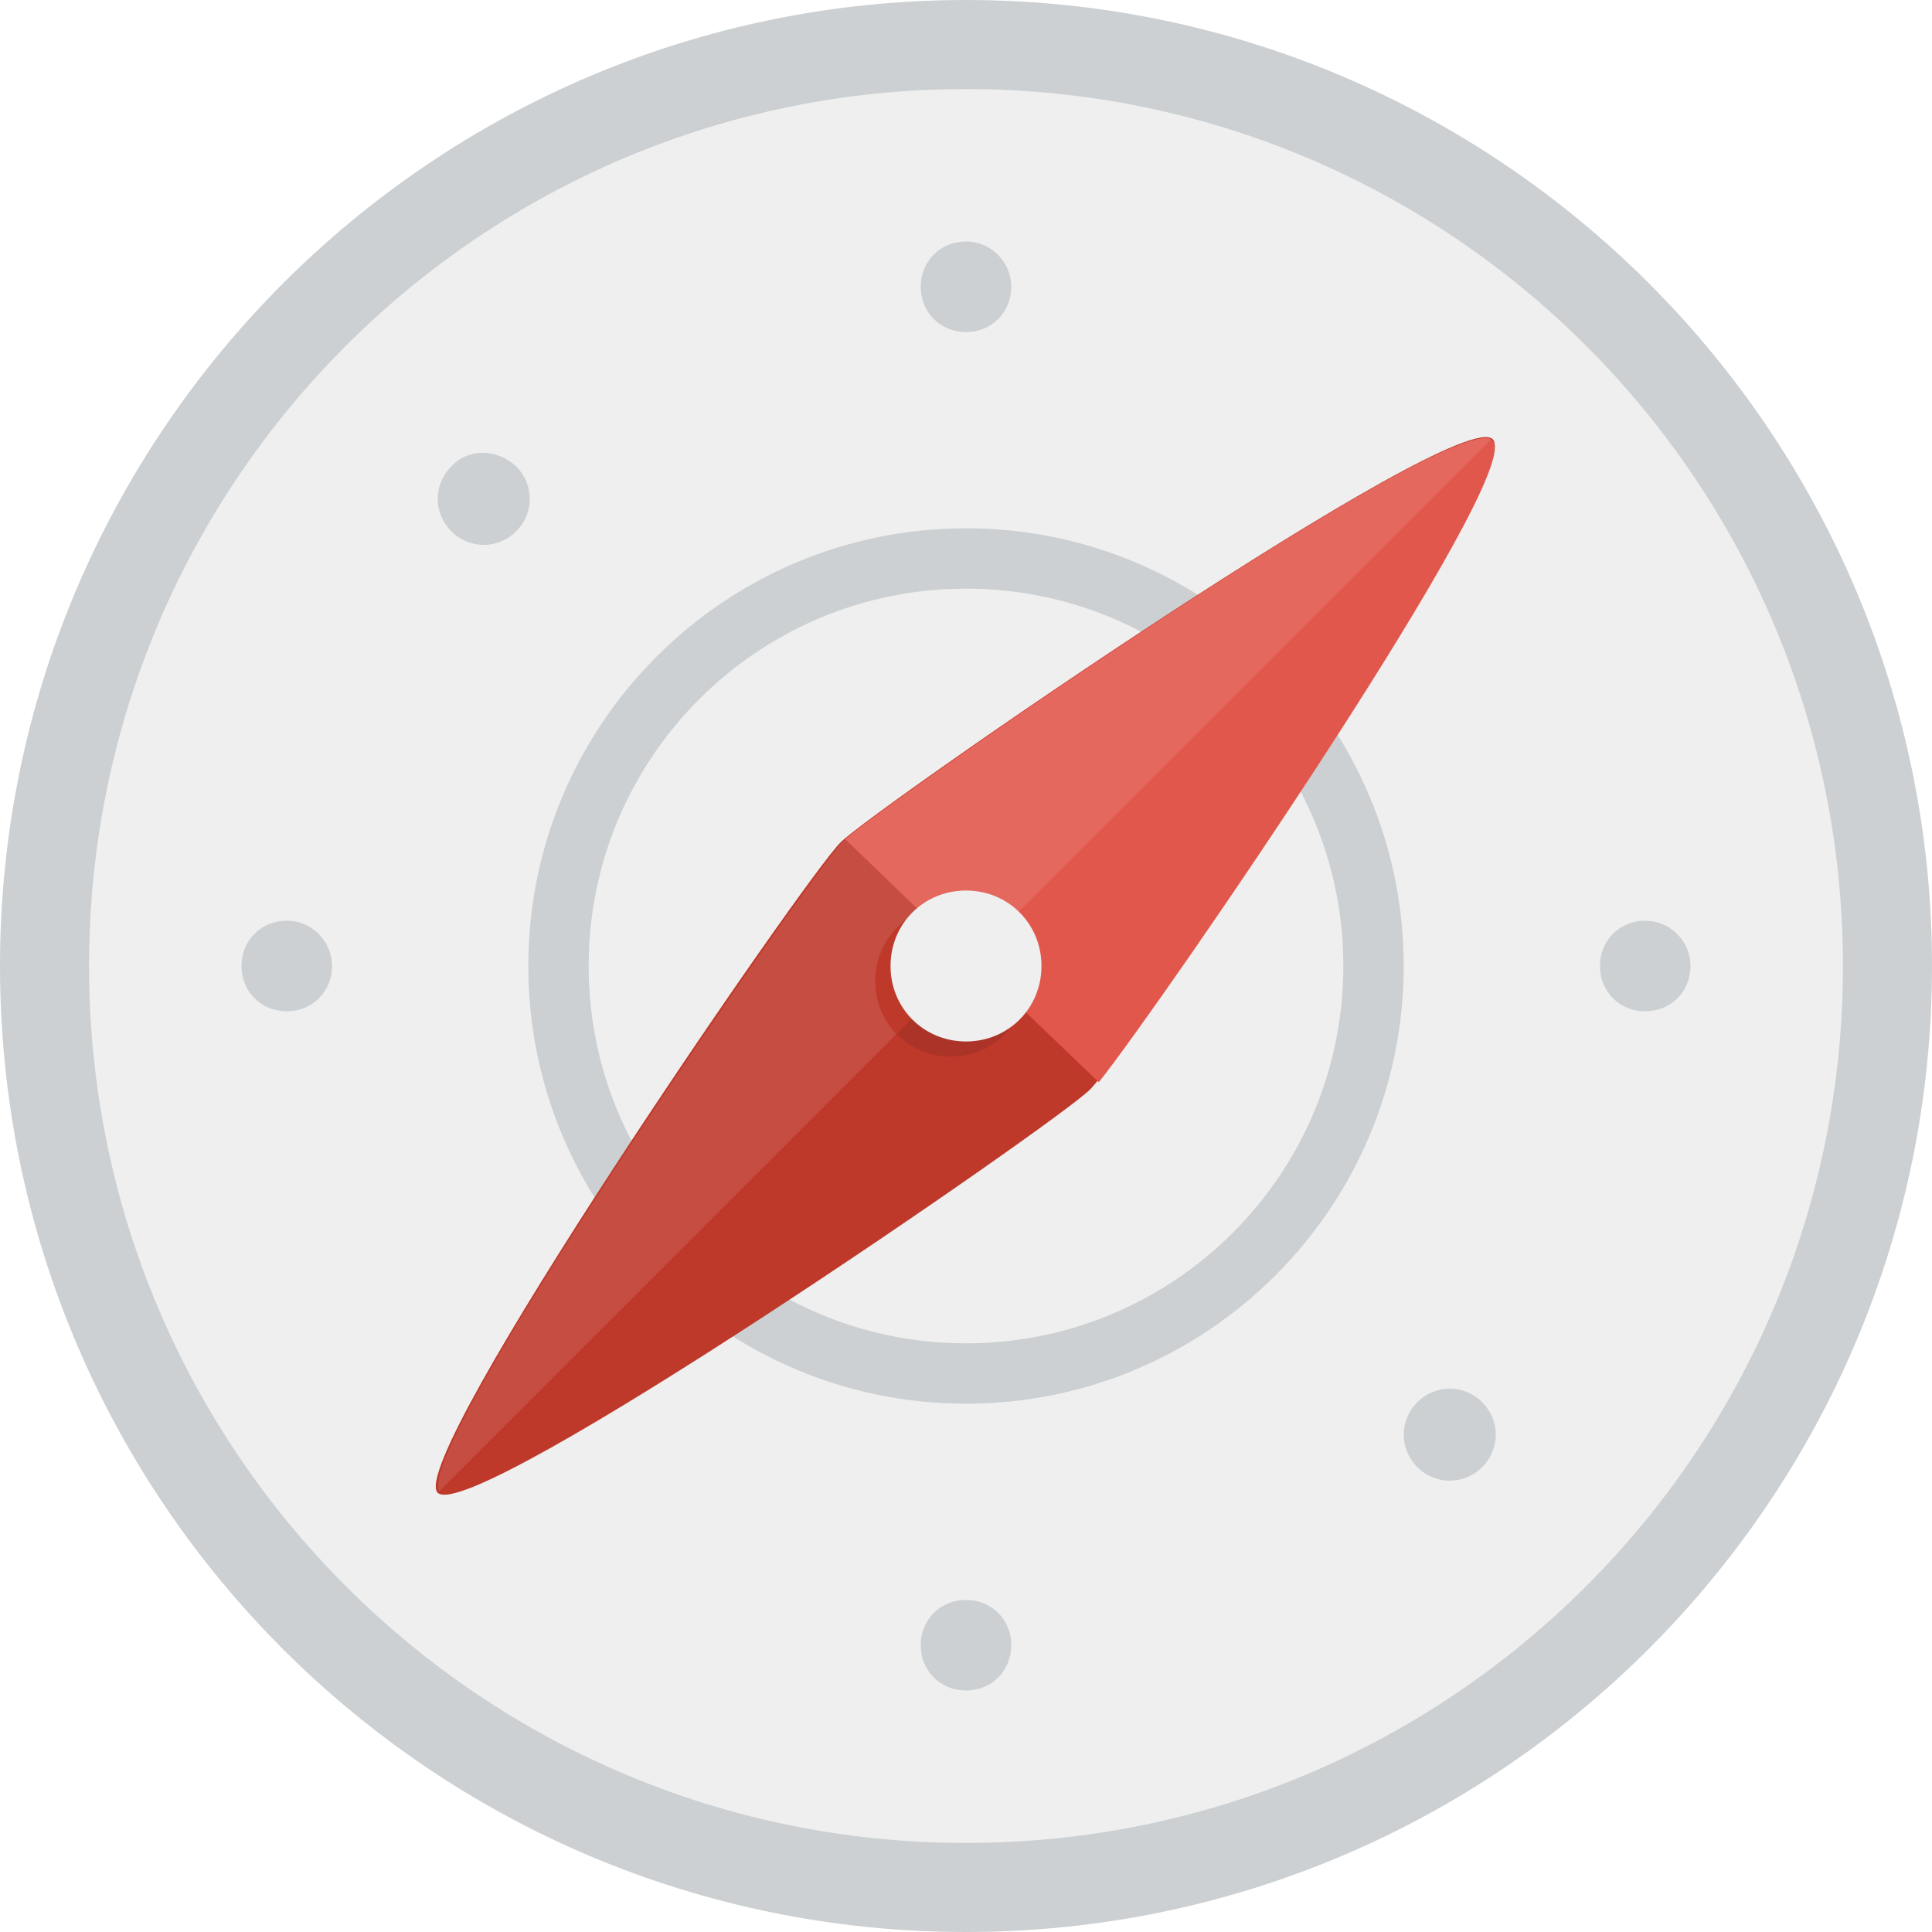
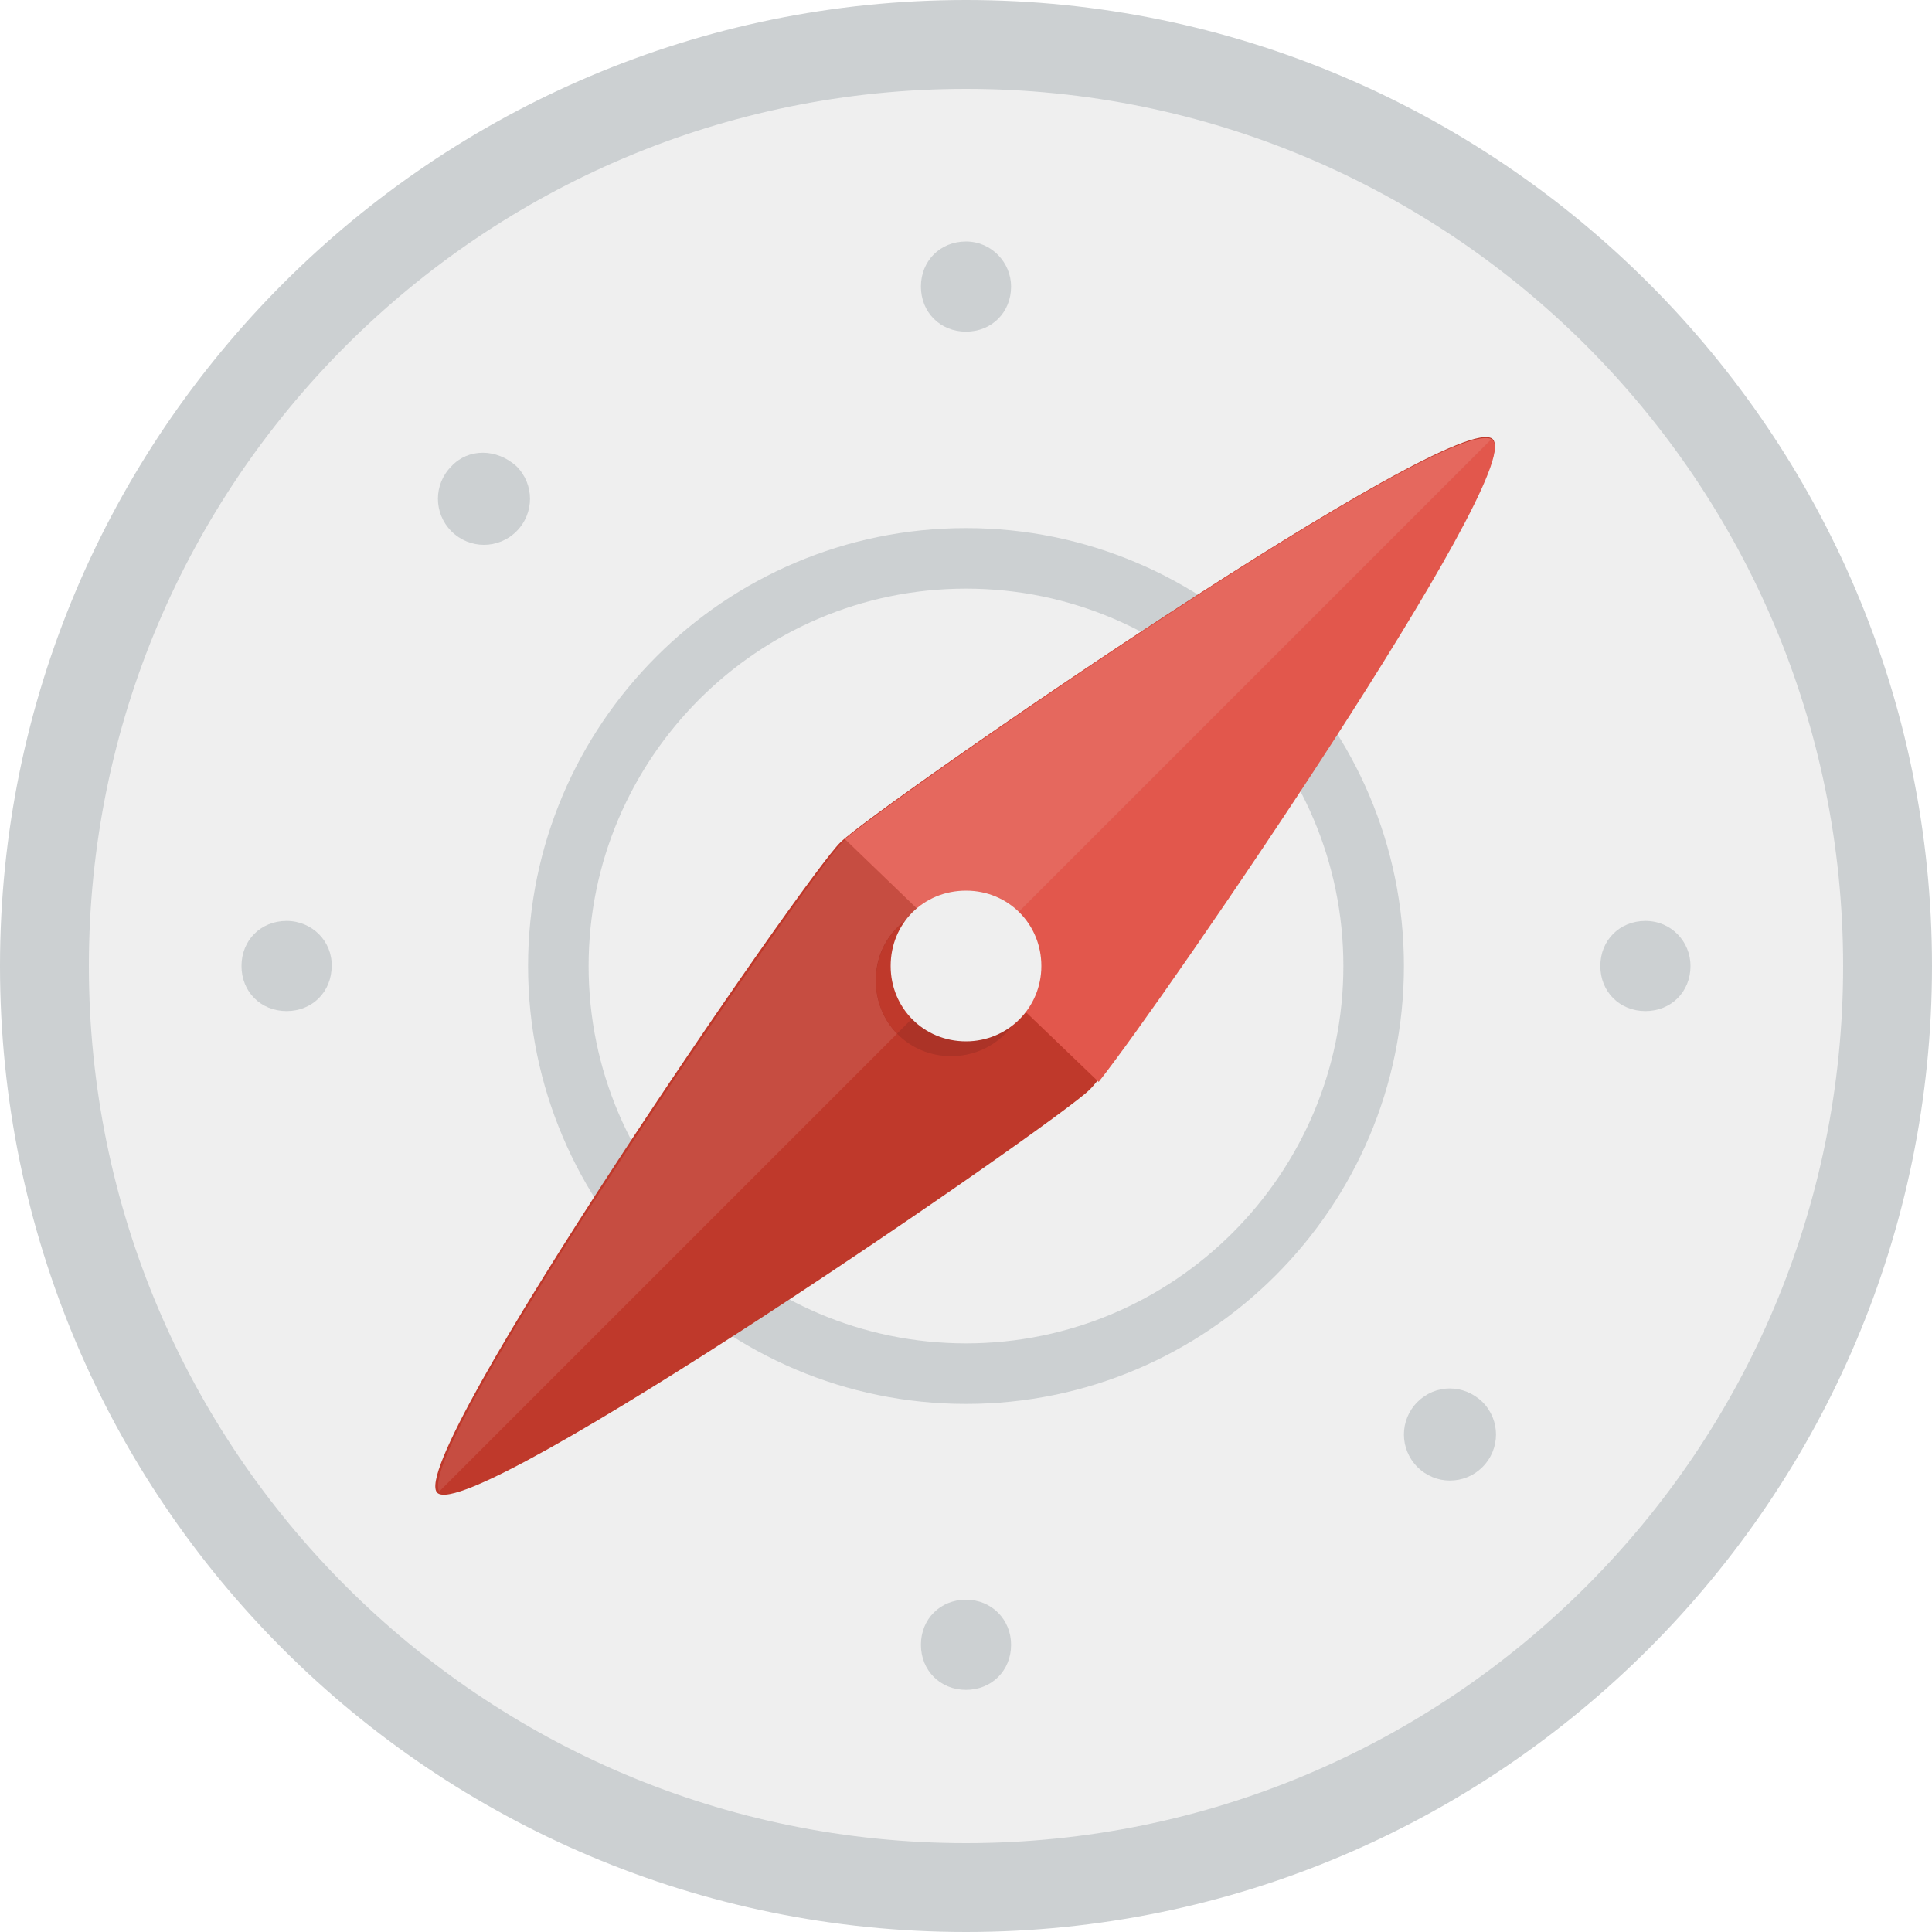
- <svg xmlns="http://www.w3.org/2000/svg" version="1.1" id="Layer_1" x="0px" y="0px" viewBox="0 0 504.124 504.124" style="enable-background:new 0 0 504.124 504.124;" xml:space="preserve">
-   <path style="fill:#CCD0D2;" d="M252.062,0.001c139.028,0,252.062,113.034,252.062,252.062S391.089,504.123,252.062,504.123  S0,391.484,0,252.063C0,113.035,113.034,0.001,252.062,0.001z" />
-   <path style="fill:#EFEFEF;" d="M252.062,23.238c126.425,0,228.825,102.4,228.825,228.825s-102.4,228.825-228.825,228.825  S23.237,378.487,23.237,252.063S125.637,23.238,252.062,23.238z" />
-   <path style="fill:#CCD0D2;" d="M252.062,137.846c-63.015,0-114.215,51.2-114.215,114.215s51.2,114.215,114.215,114.215  s114.215-51.2,114.215-114.215S315.077,137.846,252.062,137.846z M252.062,350.523c-54.351,0-98.462-44.111-98.462-98.462  s44.111-98.462,98.462-98.462s98.462,44.111,98.462,98.462S306.412,350.523,252.062,350.523z" />
-   <path style="fill:#BF392B;" d="M389.514,114.61c8.665,8.665-96.098,161.083-105.157,169.748  c-8.665,8.665-161.083,113.822-170.142,105.157c-8.665-8.665,96.492-161.477,105.157-169.748  C228.037,211.103,380.455,105.552,389.514,114.61z" />
-   <path style="fill:#CCD0D2;" d="M252.062,63.016c-6.695,0-11.815,5.12-11.815,11.815s5.12,11.815,11.815,11.815  c6.695,0,11.815-5.12,11.815-11.815C263.877,68.53,258.757,63.016,252.062,63.016z M252.062,417.477  c-6.695,0-11.815,5.12-11.815,11.815s5.12,11.815,11.815,11.815c6.695,0,11.815-5.12,11.815-11.815S258.757,417.477,252.062,417.477  z M429.292,240.247c-6.695,0-11.815,5.12-11.815,11.815c0,6.695,5.12,11.815,11.815,11.815s11.815-5.12,11.815-11.815  C441.108,245.76,435.988,240.247,429.292,240.247z M74.831,240.247c-6.695,0-11.815,5.12-11.815,11.815  c0,6.695,5.12,11.815,11.815,11.815s11.815-5.12,11.815-11.815C86.646,245.76,81.526,240.247,74.831,240.247z M369.822,365.883  c-4.726,4.726-4.726,12.209,0,16.935s12.209,4.726,16.935,0s4.726-12.209,0-16.935C382.031,361.158,374.548,361.158,369.822,365.883  z M117.76,121.699c-4.726,4.726-4.726,12.209,0,16.935s12.209,4.726,16.935,0s4.726-12.209,0-16.935  C129.575,116.973,122.092,116.973,117.76,121.699z" />
-   <path style="fill:#E2574C;" d="M286.72,282.388c16.935-21.268,111.458-159.114,102.794-167.385  c-9.058-9.058-153.994,90.978-168.96,103.975L286.72,282.388z" />
-   <path style="fill:#C64D41;" d="M219.766,219.767c-8.271,8.271-111.852,157.932-105.157,169.354L389.12,114.61  C376.517,108.309,228.037,211.495,219.766,219.767z" />
-   <path style="fill:#E5685E;" d="M220.554,218.979l32.689,31.508L389.12,114.61C376.911,108.309,235.52,206.376,220.554,218.979z" />
-   <path style="fill:#AC3327;" d="M248.123,236.309c11.028,0,19.692,8.665,19.692,19.692c0,11.028-8.665,19.692-19.692,19.692  s-19.692-8.665-19.692-19.692C228.431,244.973,237.095,236.309,248.123,236.309z" />
-   <path style="fill:#BF392B;" d="M248.123,236.309c-11.028,0-19.692,8.665-19.692,19.692c0,5.12,1.969,10.24,5.514,13.785  l27.963-27.963C258.363,238.277,253.243,236.309,248.123,236.309z" />
-   <path style="fill:#EFEFEF;" d="M252.062,232.37c11.028,0,19.692,8.665,19.692,19.692c0,11.027-8.665,19.692-19.692,19.692  c-11.028,0-19.692-8.665-19.692-19.692C232.369,241.035,241.034,232.37,252.062,232.37z" />
-   <g>
- </g>
-   <g>
- </g>
-   <g>
- </g>
-   <g>
- </g>
-   <g>
- </g>
-   <g>
- </g>
-   <g>
- </g>
-   <g>
- </g>
-   <g>
- </g>
-   <g>
- </g>
-   <g>
- </g>
-   <g>
- </g>
-   <g>
- </g>
-   <g>
- </g>
-   <g>
- </g>
+ <svg xmlns="http://www.w3.org/2000/svg" version="1.1" id="Layer_1" x="0px" y="0px" viewBox="0 0 300 300" style="enable-background:new 0 0 300 300;" xml:space="preserve">
+   <style type="text/css">
+ 	.st0{fill:#CCD0D2;}
+ 	.st1{fill:#EFEFEF;}
+ 	.st2{fill:#BF392B;}
+ 	.st3{fill:#E2574C;}
+ 	.st4{fill:#C64D41;}
+ 	.st5{fill:#E5685E;}
+ 	.st6{fill:#AC3327;}
+ </style>
+   <path class="st0" d="M150,0c82.7,0,150,67.3,150,150s-67.3,150-150,150S0,233,0,150C0,67.3,67.3,0,150,0z" />
+   <path class="st1" d="M150,13.8c75.2,0,136.2,60.9,136.2,136.2S225.2,286.2,150,286.2S13.8,225.2,13.8,150S74.8,13.8,150,13.8z" />
+   <path class="st0" d="M150,82c-37.5,0-68,30.5-68,68s30.5,68,68,68s68-30.5,68-68S187.5,82,150,82z M150,208.6  c-32.3,0-58.6-26.3-58.6-58.6s26.3-58.6,58.6-58.6s58.6,26.3,58.6,58.6S182.3,208.6,150,208.6z" />
+   <path class="st2" d="M231.8,68.2c5.2,5.2-57.2,95.9-62.6,101c-5.2,5.2-95.9,67.7-101.3,62.6c-5.2-5.2,57.4-96.1,62.6-101  C135.7,125.6,226.4,62.8,231.8,68.2z" />
+   <path class="st0" d="M150,37.5c-4,0-7,3-7,7s3,7,7,7c4,0,7-3,7-7C157,40.8,154,37.5,150,37.5z M150,248.4c-4,0-7,3-7,7c0,4,3,7,7,7  c4,0,7-3,7-7C157,251.5,154,248.4,150,248.4z M255.5,143c-4,0-7,3-7,7c0,4,3,7,7,7s7-3,7-7C262.5,146.2,259.5,143,255.5,143z   M44.5,143c-4,0-7,3-7,7c0,4,3,7,7,7s7-3,7-7C51.6,146.2,48.5,143,44.5,143z M220.1,217.7c-2.8,2.8-2.8,7.3,0,10.1  c2.8,2.8,7.3,2.8,10.1,0s2.8-7.3,0-10.1C227.3,214.9,222.9,214.9,220.1,217.7z M70.1,72.4c-2.8,2.8-2.8,7.3,0,10.1  c2.8,2.8,7.3,2.8,10.1,0c2.8-2.8,2.8-7.3,0-10.1C77.1,69.6,72.7,69.6,70.1,72.4z" />
+   <path class="st3" d="M170.6,168c10.1-12.7,66.3-94.7,61.2-99.6c-5.4-5.4-91.6,54.1-100.5,61.9L170.6,168z" />
+   <path class="st4" d="M130.8,130.8c-4.9,4.9-66.6,94-62.6,100.8L231.6,68.2C224.1,64.5,135.7,125.9,130.8,130.8z" />
+   <path class="st5" d="M131.2,130.3l19.5,18.8l80.9-80.9C224.3,64.5,140.2,122.8,131.2,130.3z" />
+   <path class="st6" d="M147.7,140.6c6.6,0,11.7,5.2,11.7,11.7c0,6.6-5.2,11.7-11.7,11.7c-6.6,0-11.7-5.2-11.7-11.7  C135.9,145.8,141.1,140.6,147.7,140.6z" />
+   <path class="st2" d="M147.7,140.6c-6.6,0-11.7,5.2-11.7,11.7c0,3,1.2,6.1,3.3,8.2l16.6-16.6C153.7,141.8,150.7,140.6,147.7,140.6z" />
+   <path class="st1" d="M150,138.3c6.6,0,11.7,5.2,11.7,11.7s-5.2,11.7-11.7,11.7c-6.6,0-11.7-5.2-11.7-11.7  C138.3,143.4,143.4,138.3,150,138.3z" />
</svg>
